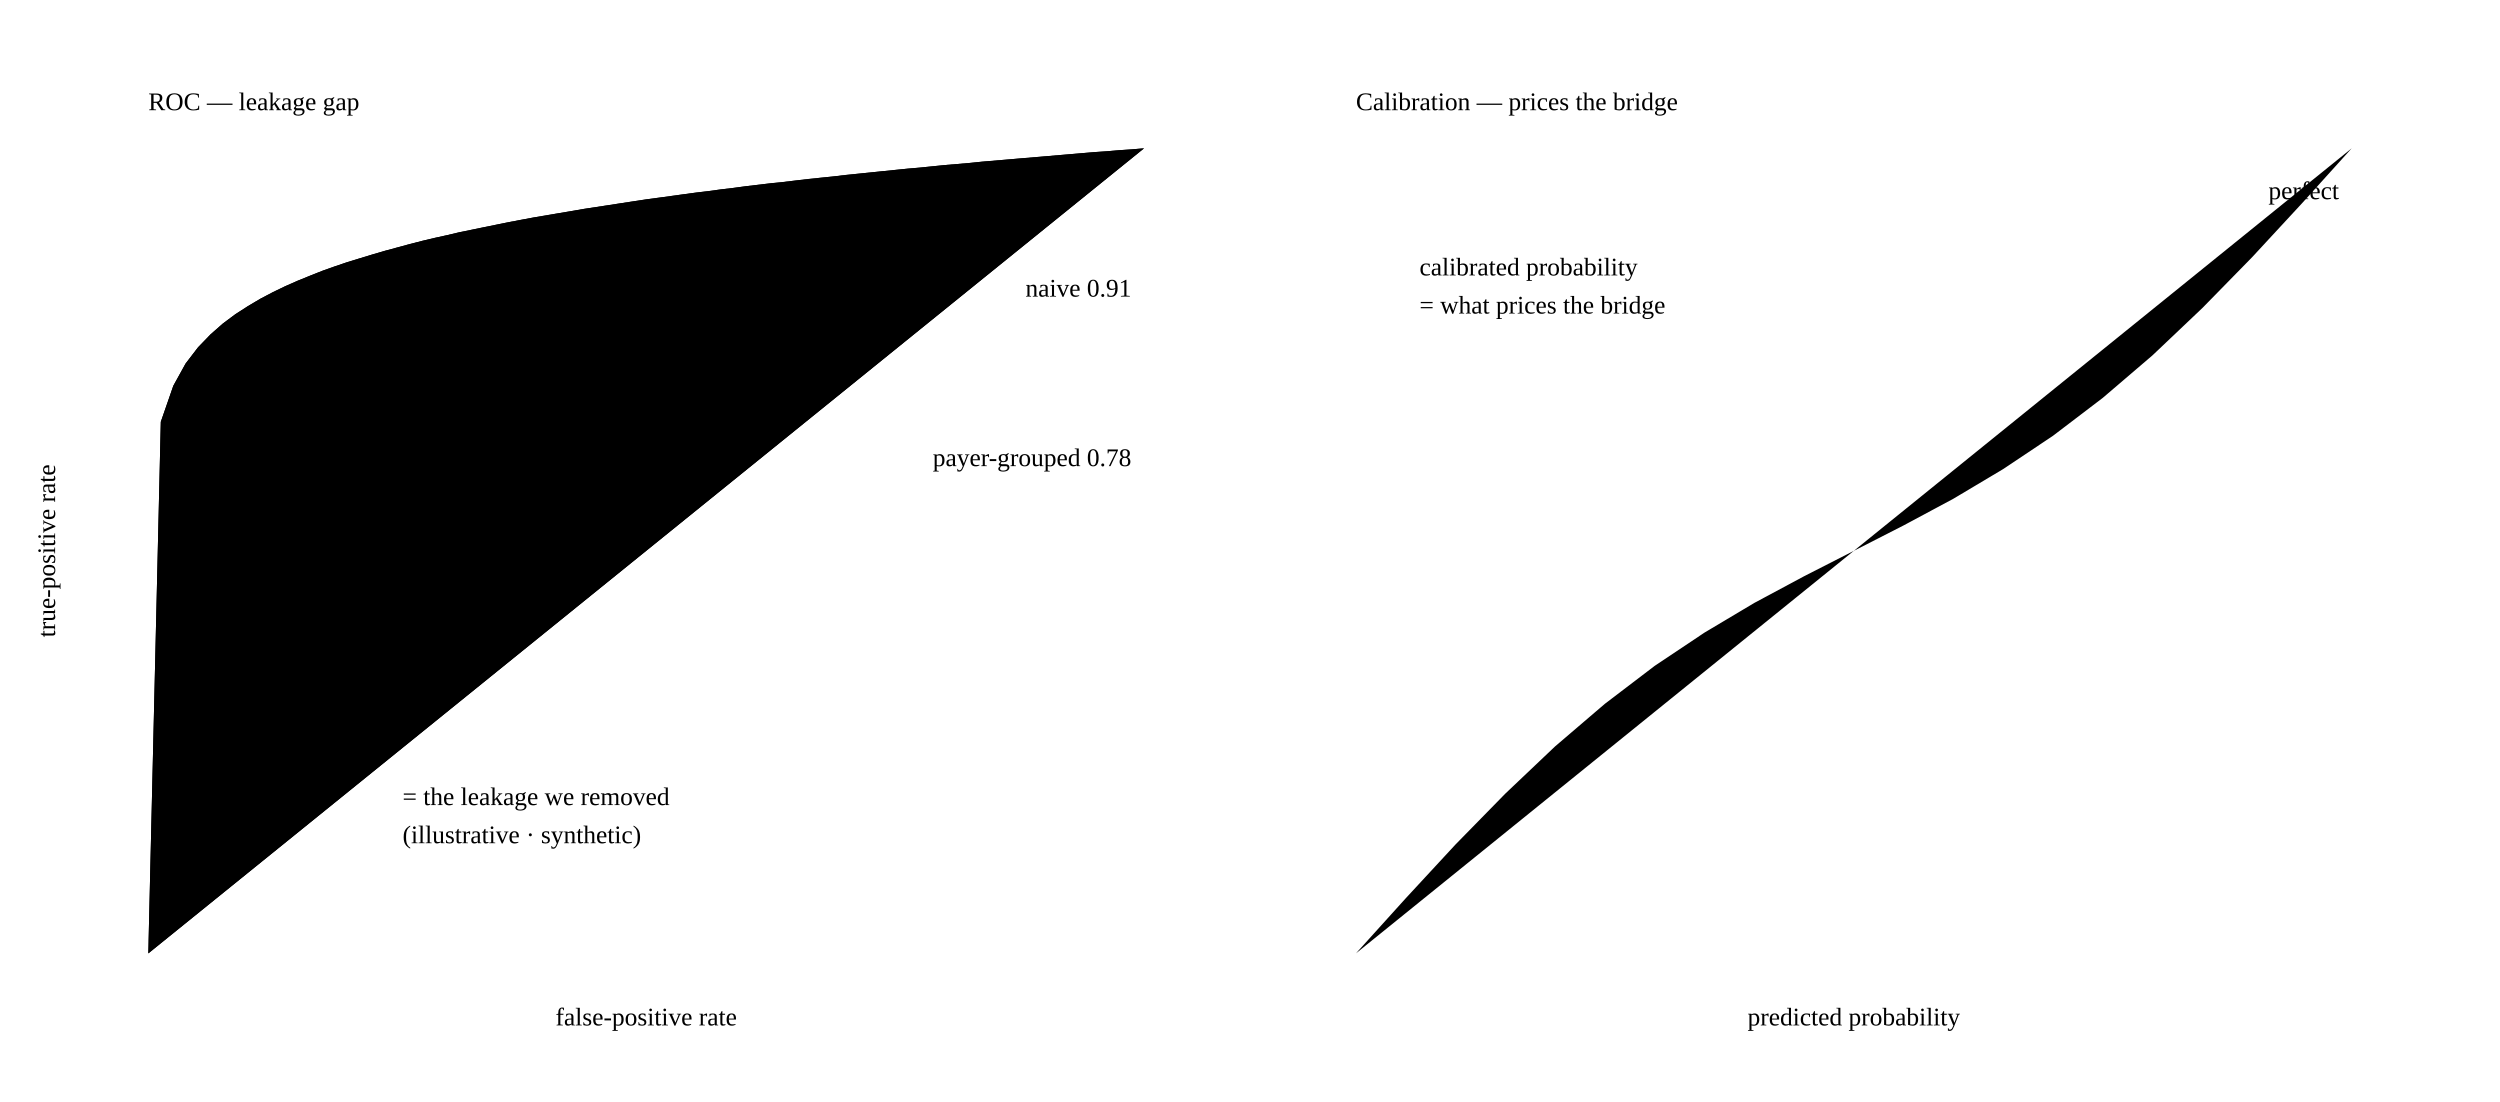
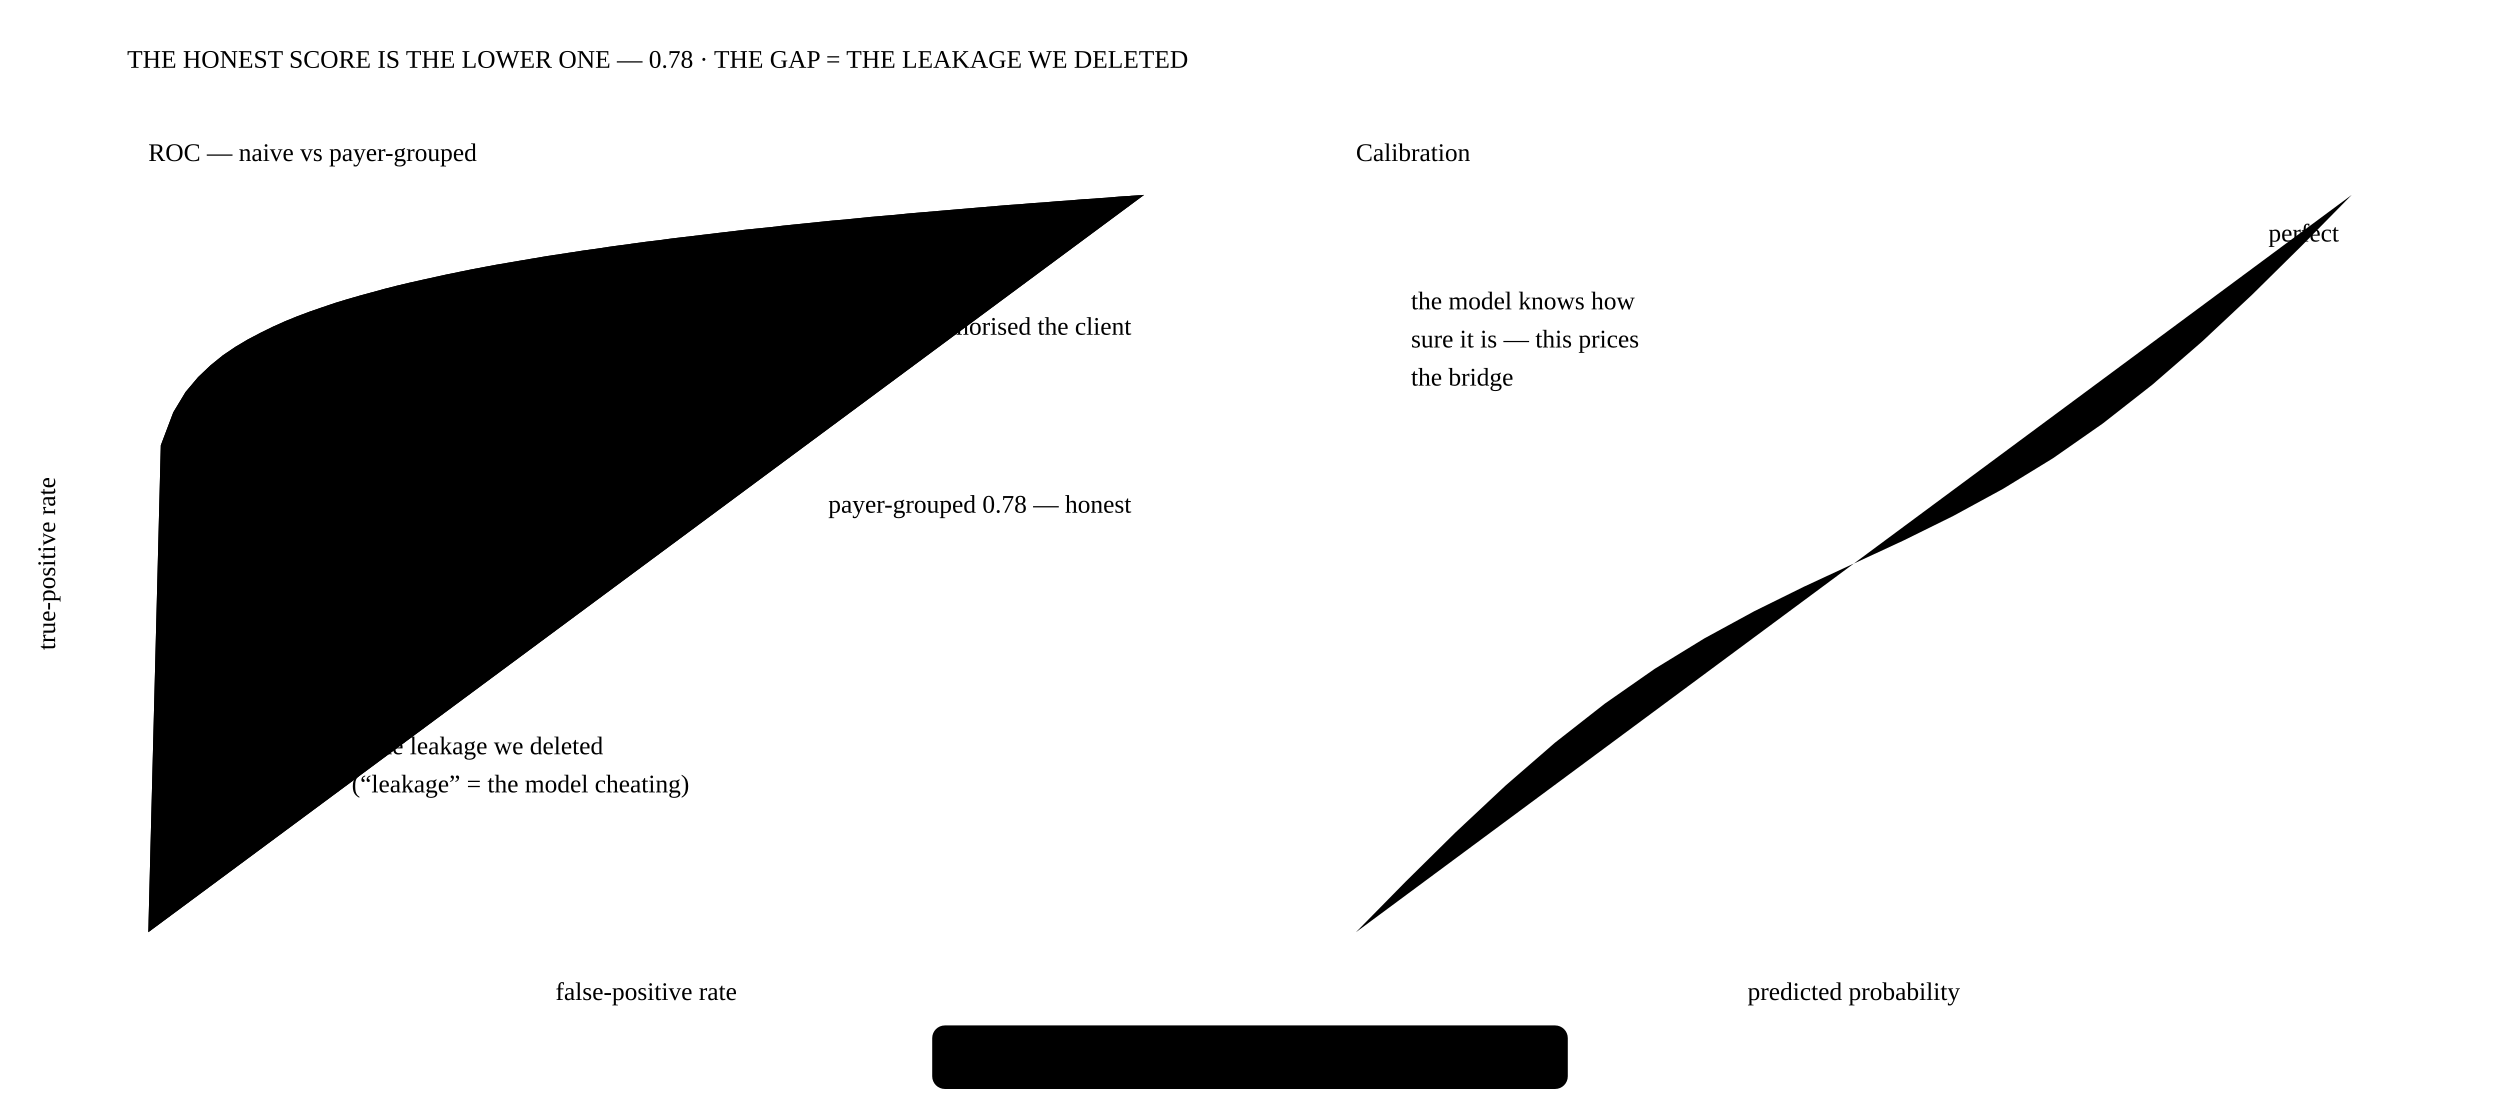
<svg xmlns="http://www.w3.org/2000/svg" viewBox="0 0 1180 520" preserveAspectRatio="xMidYMid meet">
-   <text x="70" y="52" class="d-title" text-anchor="start">ROC — leakage gap</text>
-   <line x1="70" y1="70" x2="70" y2="450" class="d-axis" />
-   <line x1="70" y1="450" x2="540" y2="450" class="d-axis" />
-   <text x="305.0" y="484" class="d-cap" text-anchor="middle">false-positive rate</text>
-   <text x="26" y="260.0" class="d-cap" text-anchor="middle" transform="rotate(-90 26 260.0)">true-positive rate</text>
-   <line x1="70" y1="450" x2="540" y2="70" class="d-ref" />
-   <polygon points="70.0,450.0 75.9,199.1 81.8,182.1 87.6,171.6 93.5,163.9 99.4,157.8 105.2,152.7 111.1,148.3 117.0,144.5 122.9,141.0 128.8,137.9 134.6,135.1 140.5,132.5 146.4,130.1 152.2,127.8 158.1,125.7 164.0,123.7 169.9,121.9 175.8,120.1 181.6,118.4 187.5,116.8 193.4,115.2 199.2,113.7 205.1,112.3 211.0,111.0 216.9,109.6 222.8,108.4 228.6,107.2 234.5,106.0 240.4,104.8 246.2,103.7 252.1,102.6 258.0,101.6 263.9,100.6 269.8,99.6 275.6,98.6 281.5,97.7 287.4,96.8 293.2,95.9 299.1,95.0 305.0,94.1 310.9,93.3 316.8,92.5 322.6,91.7 328.5,90.9 334.4,90.2 340.2,89.4 346.1,88.7 352.0,87.9 357.9,87.2 363.8,86.5 369.6,85.9 375.5,85.2 381.4,84.5 387.2,83.9 393.1,83.3 399.0,82.6 404.9,82.0 410.8,81.4 416.6,80.8 422.5,80.2 428.4,79.6 434.2,79.1 440.1,78.5 446.0,77.9 451.9,77.4 457.8,76.9 463.6,76.3 469.5,75.8 475.4,75.3 481.2,74.8 487.1,74.3 493.0,73.8 498.9,73.3 504.8,72.8 510.6,72.3 516.5,71.8 522.4,71.4 528.2,70.9 534.1,70.5 540.0,70.0 540.0,70.0 534.1,71.3 528.2,72.7 522.4,74.0 516.5,75.4 510.6,76.8 504.8,78.2 498.9,79.6 493.0,81.1 487.1,82.5 481.2,84.0 475.4,85.4 469.5,86.9 463.6,88.4 457.8,89.9 451.9,91.5 446.0,93.0 440.1,94.6 434.2,96.2 428.4,97.8 422.5,99.4 416.6,101.1 410.8,102.7 404.9,104.4 399.0,106.1 393.1,107.9 387.2,109.6 381.4,111.4 375.5,113.2 369.6,115.0 363.8,116.9 357.9,118.8 352.0,120.7 346.1,122.6 340.2,124.6 334.4,126.6 328.5,128.6 322.6,130.7 316.8,132.8 310.9,134.9 305.0,137.1 299.1,139.3 293.2,141.6 287.4,143.8 281.5,146.2 275.6,148.6 269.8,151.0 263.9,153.5 258.0,156.1 252.1,158.7 246.2,161.3 240.4,164.1 234.5,166.8 228.6,169.7 222.8,172.7 216.9,175.7 211.0,178.8 205.1,182.0 199.2,185.4 193.4,188.8 187.5,192.3 181.6,196.0 175.8,199.8 169.9,203.8 164.0,207.9 158.1,212.3 152.2,216.8 146.4,221.6 140.5,226.7 134.6,232.1 128.8,237.8 122.9,244.0 117.0,250.7 111.1,258.0 105.2,266.1 99.4,275.3 93.5,285.9 87.6,298.6 81.8,314.8 75.9,338.7 70.0,450.0" class="d-wedge" />
-   <path d="M 70.0 450.0 L 75.9 199.1 L 81.8 182.1 L 87.6 171.6 L 93.5 163.9 L 99.4 157.8 L 105.2 152.7 L 111.1 148.3 L 117.0 144.5 L 122.9 141.0 L 128.8 137.9 L 134.6 135.1 L 140.5 132.5 L 146.4 130.1 L 152.2 127.8 L 158.1 125.7 L 164.0 123.7 L 169.9 121.9 L 175.8 120.1 L 181.6 118.4 L 187.5 116.8 L 193.4 115.2 L 199.2 113.7 L 205.1 112.3 L 211.0 111.0 L 216.9 109.6 L 222.8 108.4 L 228.6 107.2 L 234.5 106.0 L 240.4 104.8 L 246.2 103.7 L 252.1 102.6 L 258.0 101.6 L 263.9 100.6 L 269.8 99.6 L 275.6 98.6 L 281.5 97.7 L 287.4 96.8 L 293.2 95.9 L 299.1 95.0 L 305.0 94.1 L 310.9 93.3 L 316.8 92.5 L 322.6 91.7 L 328.5 90.9 L 334.4 90.2 L 340.2 89.4 L 346.1 88.7 L 352.0 87.9 L 357.9 87.2 L 363.8 86.5 L 369.6 85.9 L 375.5 85.2 L 381.4 84.5 L 387.2 83.9 L 393.1 83.3 L 399.0 82.6 L 404.9 82.0 L 410.8 81.4 L 416.6 80.8 L 422.5 80.2 L 428.4 79.6 L 434.2 79.1 L 440.1 78.5 L 446.0 77.9 L 451.9 77.4 L 457.8 76.9 L 463.6 76.3 L 469.5 75.8 L 475.4 75.3 L 481.2 74.8 L 487.1 74.3 L 493.0 73.8 L 498.9 73.3 L 504.8 72.8 L 510.6 72.3 L 516.5 71.8 L 522.4 71.4 L 528.2 70.9 L 534.1 70.5 L 540.0 70.0" class="d-curve d-curve--naive" />
-   <path d="M 70.0 450.0 L 75.9 338.7 L 81.8 314.8 L 87.6 298.6 L 93.5 285.9 L 99.4 275.3 L 105.2 266.1 L 111.1 258.0 L 117.0 250.7 L 122.9 244.0 L 128.8 237.8 L 134.6 232.1 L 140.5 226.7 L 146.4 221.6 L 152.2 216.8 L 158.1 212.3 L 164.0 207.9 L 169.9 203.8 L 175.8 199.8 L 181.6 196.0 L 187.5 192.3 L 193.4 188.8 L 199.2 185.4 L 205.1 182.0 L 211.0 178.8 L 216.9 175.7 L 222.8 172.7 L 228.6 169.7 L 234.5 166.8 L 240.4 164.1 L 246.2 161.3 L 252.1 158.7 L 258.0 156.1 L 263.9 153.5 L 269.8 151.0 L 275.6 148.6 L 281.5 146.2 L 287.4 143.8 L 293.2 141.6 L 299.1 139.3 L 305.0 137.1 L 310.9 134.9 L 316.8 132.8 L 322.6 130.7 L 328.5 128.6 L 334.4 126.6 L 340.2 124.6 L 346.1 122.6 L 352.0 120.7 L 357.9 118.8 L 363.8 116.9 L 369.6 115.0 L 375.5 113.2 L 381.4 111.4 L 387.2 109.6 L 393.1 107.9 L 399.0 106.1 L 404.9 104.4 L 410.8 102.7 L 416.6 101.1 L 422.5 99.4 L 428.4 97.8 L 434.2 96.2 L 440.1 94.6 L 446.0 93.0 L 451.9 91.5 L 457.8 89.9 L 463.6 88.4 L 469.5 86.9 L 475.4 85.4 L 481.2 84.0 L 487.1 82.5 L 493.0 81.1 L 498.9 79.6 L 504.8 78.2 L 510.6 76.8 L 516.5 75.4 L 522.4 74.0 L 528.2 72.7 L 534.1 71.3 L 540.0 70.0" class="d-curve d-curve--grouped" />
-   <text x="534" y="140" class="d-cap" text-anchor="end">naive 0.91</text>
-   <text x="534" y="220" class="d-cap" text-anchor="end">payer-grouped 0.78</text>
-   <text x="190" y="380" class="d-cap" text-anchor="start">
-     <tspan x="190" dy="0">= the leakage we removed</tspan>
-     <tspan x="190" dy="18">(illustrative · synthetic)</tspan>
+   <text x="60" y="32" class="d-title" text-anchor="start">THE HONEST SCORE IS THE LOWER ONE — 0.78 · THE GAP = THE LEAKAGE WE DELETED</text>
+   <text x="70" y="76" class="d-title" text-anchor="start">ROC — naive vs payer-grouped</text>
+   <line x1="70" y1="92" x2="70" y2="440" class="d-axis" />
+   <line x1="70" y1="440" x2="540" y2="440" class="d-axis" />
+   <text x="305.0" y="472" class="d-cap" text-anchor="middle">false-positive rate</text>
+   <text x="26" y="266.0" class="d-cap" text-anchor="middle" transform="rotate(-90 26 266.0)">true-positive rate</text>
+   <line x1="70" y1="440" x2="540" y2="92" class="d-ref" />
+   <polygon points="70.0,440.0 75.9,210.2 81.8,194.6 87.6,185.0 93.5,178.0 99.4,172.4 105.2,167.7 111.1,163.7 117.0,160.2 122.9,157.1 128.8,154.2 134.6,151.6 140.5,149.2 146.4,147.0 152.2,145.0 158.1,143.0 164.0,141.2 169.9,139.5 175.8,137.9 181.6,136.3 187.5,134.8 193.4,133.4 199.2,132.1 205.1,130.8 211.0,129.5 216.9,128.3 222.8,127.1 228.6,126.0 234.5,124.9 240.4,123.9 246.2,122.9 252.1,121.9 258.0,120.9 263.9,120.0 269.8,119.1 275.6,118.2 281.5,117.4 287.4,116.5 293.2,115.7 299.1,114.9 305.0,114.1 310.9,113.4 316.8,112.6 322.6,111.9 328.5,111.2 334.4,110.5 340.2,109.8 346.1,109.1 352.0,108.4 357.9,107.8 363.8,107.2 369.6,106.5 375.5,105.9 381.4,105.3 387.2,104.7 393.1,104.1 399.0,103.6 404.9,103.0 410.8,102.4 416.6,101.9 422.5,101.4 428.4,100.8 434.2,100.3 440.1,99.8 446.0,99.3 451.9,98.8 457.8,98.3 463.6,97.8 469.5,97.3 475.4,96.8 481.2,96.4 487.1,95.9 493.0,95.5 498.9,95.0 504.8,94.6 510.6,94.1 516.5,93.7 522.4,93.3 528.2,92.8 534.1,92.4 540.0,92.0 540.0,92.0 534.1,93.2 528.2,94.5 522.4,95.7 516.5,97.0 510.6,98.2 504.8,99.5 498.9,100.8 493.0,102.1 487.1,103.4 481.2,104.8 475.4,106.1 469.5,107.5 463.6,108.9 457.8,110.3 451.9,111.7 446.0,113.1 440.1,114.5 434.2,116.0 428.4,117.5 422.5,119.0 416.6,120.5 410.8,122.0 404.9,123.5 399.0,125.1 393.1,126.7 387.2,128.3 381.4,129.9 375.5,131.6 369.6,133.2 363.8,134.9 357.9,136.7 352.0,138.4 346.1,140.2 340.2,142.0 334.4,143.8 328.5,145.7 322.6,147.6 316.8,149.5 310.9,151.4 305.0,153.4 299.1,155.5 293.2,157.5 287.4,159.6 281.5,161.8 275.6,164.0 269.8,166.2 263.9,168.5 258.0,170.8 252.1,173.2 246.2,175.6 240.4,178.1 234.5,180.7 228.6,183.3 222.8,186.0 216.9,188.8 211.0,191.7 205.1,194.6 199.2,197.6 193.4,200.8 187.5,204.0 181.6,207.4 175.8,210.9 169.9,214.5 164.0,218.3 158.1,222.3 152.2,226.5 146.4,230.9 140.5,235.5 134.6,240.4 128.8,245.7 122.9,251.3 117.0,257.5 111.1,264.2 105.2,271.6 99.4,280.0 93.5,289.7 87.6,301.3 81.8,316.2 75.9,338.1 70.0,440.0" class="d-wedge" />
+   <path d="M 70.0 440.0 L 75.9 210.2 L 81.8 194.6 L 87.6 185.0 L 93.5 178.0 L 99.4 172.4 L 105.2 167.7 L 111.1 163.7 L 117.0 160.2 L 122.9 157.1 L 128.8 154.2 L 134.6 151.6 L 140.5 149.2 L 146.4 147.0 L 152.2 145.0 L 158.1 143.0 L 164.0 141.2 L 169.9 139.5 L 175.8 137.9 L 181.6 136.3 L 187.5 134.8 L 193.4 133.4 L 199.2 132.1 L 205.1 130.8 L 211.0 129.5 L 216.9 128.3 L 222.8 127.1 L 228.6 126.0 L 234.5 124.9 L 240.4 123.9 L 246.2 122.9 L 252.1 121.9 L 258.0 120.9 L 263.9 120.0 L 269.8 119.1 L 275.6 118.2 L 281.5 117.4 L 287.4 116.5 L 293.2 115.7 L 299.1 114.9 L 305.0 114.1 L 310.9 113.4 L 316.8 112.6 L 322.6 111.9 L 328.5 111.2 L 334.4 110.5 L 340.2 109.8 L 346.1 109.1 L 352.0 108.4 L 357.9 107.8 L 363.8 107.2 L 369.6 106.5 L 375.5 105.9 L 381.4 105.3 L 387.2 104.7 L 393.1 104.1 L 399.0 103.6 L 404.9 103.0 L 410.8 102.4 L 416.6 101.9 L 422.5 101.4 L 428.4 100.8 L 434.2 100.3 L 440.1 99.8 L 446.0 99.3 L 451.9 98.8 L 457.8 98.3 L 463.6 97.8 L 469.5 97.3 L 475.4 96.8 L 481.2 96.4 L 487.1 95.9 L 493.0 95.5 L 498.9 95.0 L 504.8 94.6 L 510.6 94.1 L 516.5 93.7 L 522.4 93.3 L 528.2 92.8 L 534.1 92.4 L 540.0 92.0" class="d-curve d-curve--naive" />
+   <path d="M 70.0 440.0 L 75.9 338.1 L 81.8 316.2 L 87.6 301.3 L 93.5 289.7 L 99.4 280.0 L 105.2 271.6 L 111.1 264.2 L 117.0 257.5 L 122.9 251.3 L 128.8 245.7 L 134.6 240.4 L 140.5 235.5 L 146.4 230.9 L 152.2 226.5 L 158.1 222.3 L 164.0 218.3 L 169.9 214.5 L 175.8 210.9 L 181.6 207.4 L 187.5 204.0 L 193.4 200.8 L 199.2 197.6 L 205.1 194.6 L 211.0 191.7 L 216.9 188.8 L 222.8 186.0 L 228.6 183.3 L 234.5 180.7 L 240.4 178.1 L 246.2 175.6 L 252.1 173.2 L 258.0 170.8 L 263.9 168.5 L 269.8 166.2 L 275.6 164.0 L 281.5 161.8 L 287.4 159.6 L 293.2 157.5 L 299.1 155.5 L 305.0 153.4 L 310.9 151.4 L 316.8 149.5 L 322.6 147.6 L 328.5 145.7 L 334.4 143.8 L 340.2 142.0 L 346.1 140.2 L 352.0 138.4 L 357.9 136.7 L 363.8 134.9 L 369.6 133.2 L 375.5 131.6 L 381.4 129.9 L 387.2 128.3 L 393.1 126.7 L 399.0 125.1 L 404.9 123.5 L 410.8 122.0 L 416.6 120.5 L 422.5 119.0 L 428.4 117.5 L 434.2 116.0 L 440.1 114.5 L 446.0 113.1 L 451.9 111.7 L 457.8 110.3 L 463.6 108.9 L 469.5 107.5 L 475.4 106.1 L 481.2 104.8 L 487.1 103.4 L 493.0 102.1 L 498.9 100.8 L 504.8 99.5 L 510.6 98.2 L 516.5 97.0 L 522.4 95.7 L 528.2 94.5 L 534.1 93.2 L 540.0 92.0" class="d-curve d-curve--grouped" />
+   <text x="534" y="158" class="d-cap" text-anchor="end">naive 0.91 — memorised the client</text>
+   <text x="534" y="242" class="d-cap" text-anchor="end">payer-grouped 0.78 — honest</text>
+   <text x="166" y="356" class="d-cap" text-anchor="start">
+     <tspan x="166" dy="0">= the leakage we deleted</tspan>
+     <tspan x="166" dy="18">(“leakage” = the model cheating)</tspan>
  </text>
-   <text x="640" y="52" class="d-title" text-anchor="start">Calibration — prices the bridge</text>
-   <line x1="640" y1="70" x2="640" y2="450" class="d-axis" />
-   <line x1="640" y1="450" x2="1110" y2="450" class="d-axis" />
-   <text x="875.0" y="484" class="d-cap" text-anchor="middle">predicted probability</text>
-   <line x1="640" y1="450" x2="1110" y2="70" class="d-ref" />
-   <text x="1104" y="94" class="d-cap" text-anchor="end">perfect</text>
-   <path d="M 640.0 450.0 L 663.5 424.0 L 687.0 398.6 L 710.5 374.6 L 734.0 352.3 L 757.5 332.2 L 781.0 314.3 L 804.5 298.6 L 828.0 284.6 L 851.5 272.0 L 875.0 260.0 L 898.5 248.0 L 922.0 235.4 L 945.5 221.4 L 969.0 205.7 L 992.5 187.8 L 1016.0 167.7 L 1039.5 145.4 L 1063.0 121.4 L 1086.5 96.0 L 1110.0 70.0" class="d-curve d-curve--calib" />
-   <text x="670" y="130" class="d-cap" text-anchor="start">
-     <tspan x="670" dy="0">calibrated probability</tspan>
-     <tspan x="670" dy="18">= what prices the bridge</tspan>
+   <text x="640" y="76" class="d-title" text-anchor="start">Calibration</text>
+   <line x1="640" y1="92" x2="640" y2="440" class="d-axis" />
+   <line x1="640" y1="440" x2="1110" y2="440" class="d-axis" />
+   <text x="875.0" y="472" class="d-cap" text-anchor="middle">predicted probability</text>
+   <line x1="640" y1="440" x2="1110" y2="92" class="d-ref" />
+   <text x="1104" y="114" class="d-cap" text-anchor="end">perfect</text>
+   <path d="M 640.0 440.0 L 663.5 416.1 L 687.0 392.9 L 710.5 370.9 L 734.0 350.5 L 757.5 332.1 L 781.0 315.7 L 804.5 301.3 L 828.0 288.5 L 851.5 276.9 L 875.0 266.0 L 898.5 255.1 L 922.0 243.5 L 945.5 230.7 L 969.0 216.3 L 992.5 199.9 L 1016.0 181.5 L 1039.5 161.1 L 1063.0 139.1 L 1086.5 115.9 L 1110.0 92.0" class="d-curve d-curve--calib" />
+   <text x="666" y="146" class="d-cap" text-anchor="start">
+     <tspan x="666" dy="0">the model knows how</tspan>
+     <tspan x="666" dy="18">sure it is — this prices</tspan>
+     <tspan x="666" dy="18">the bridge</tspan>
  </text>
+   <rect x="440" y="484" width="300" height="30" rx="6" class="d-node--amber" />
+   <text x="590" y="504" class="d-cap" text-anchor="middle">ILLUSTRATIVE · SYNTHETIC — proves the method</text>
</svg>
